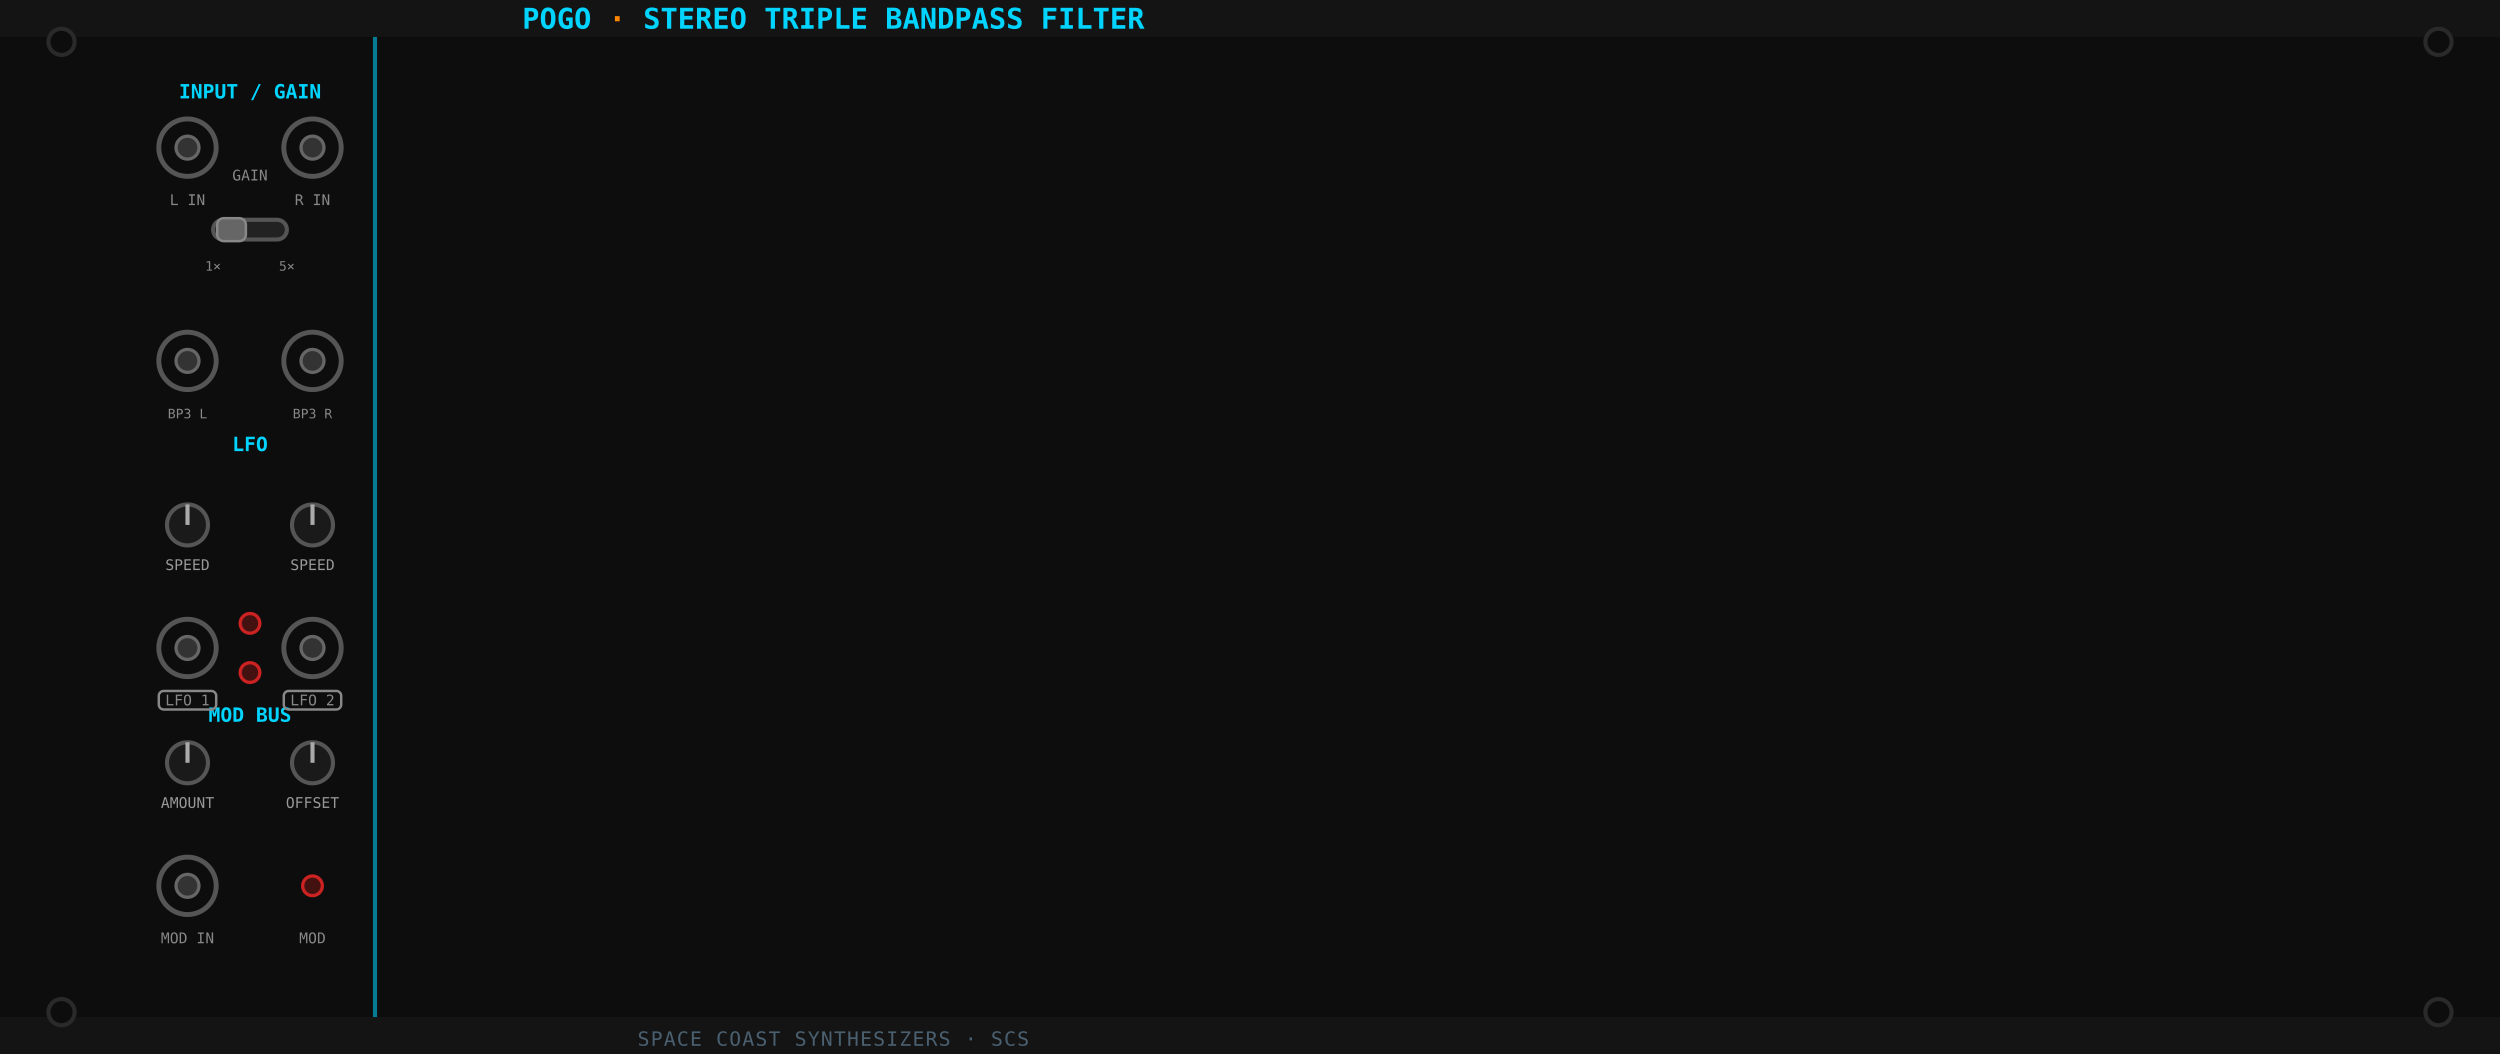
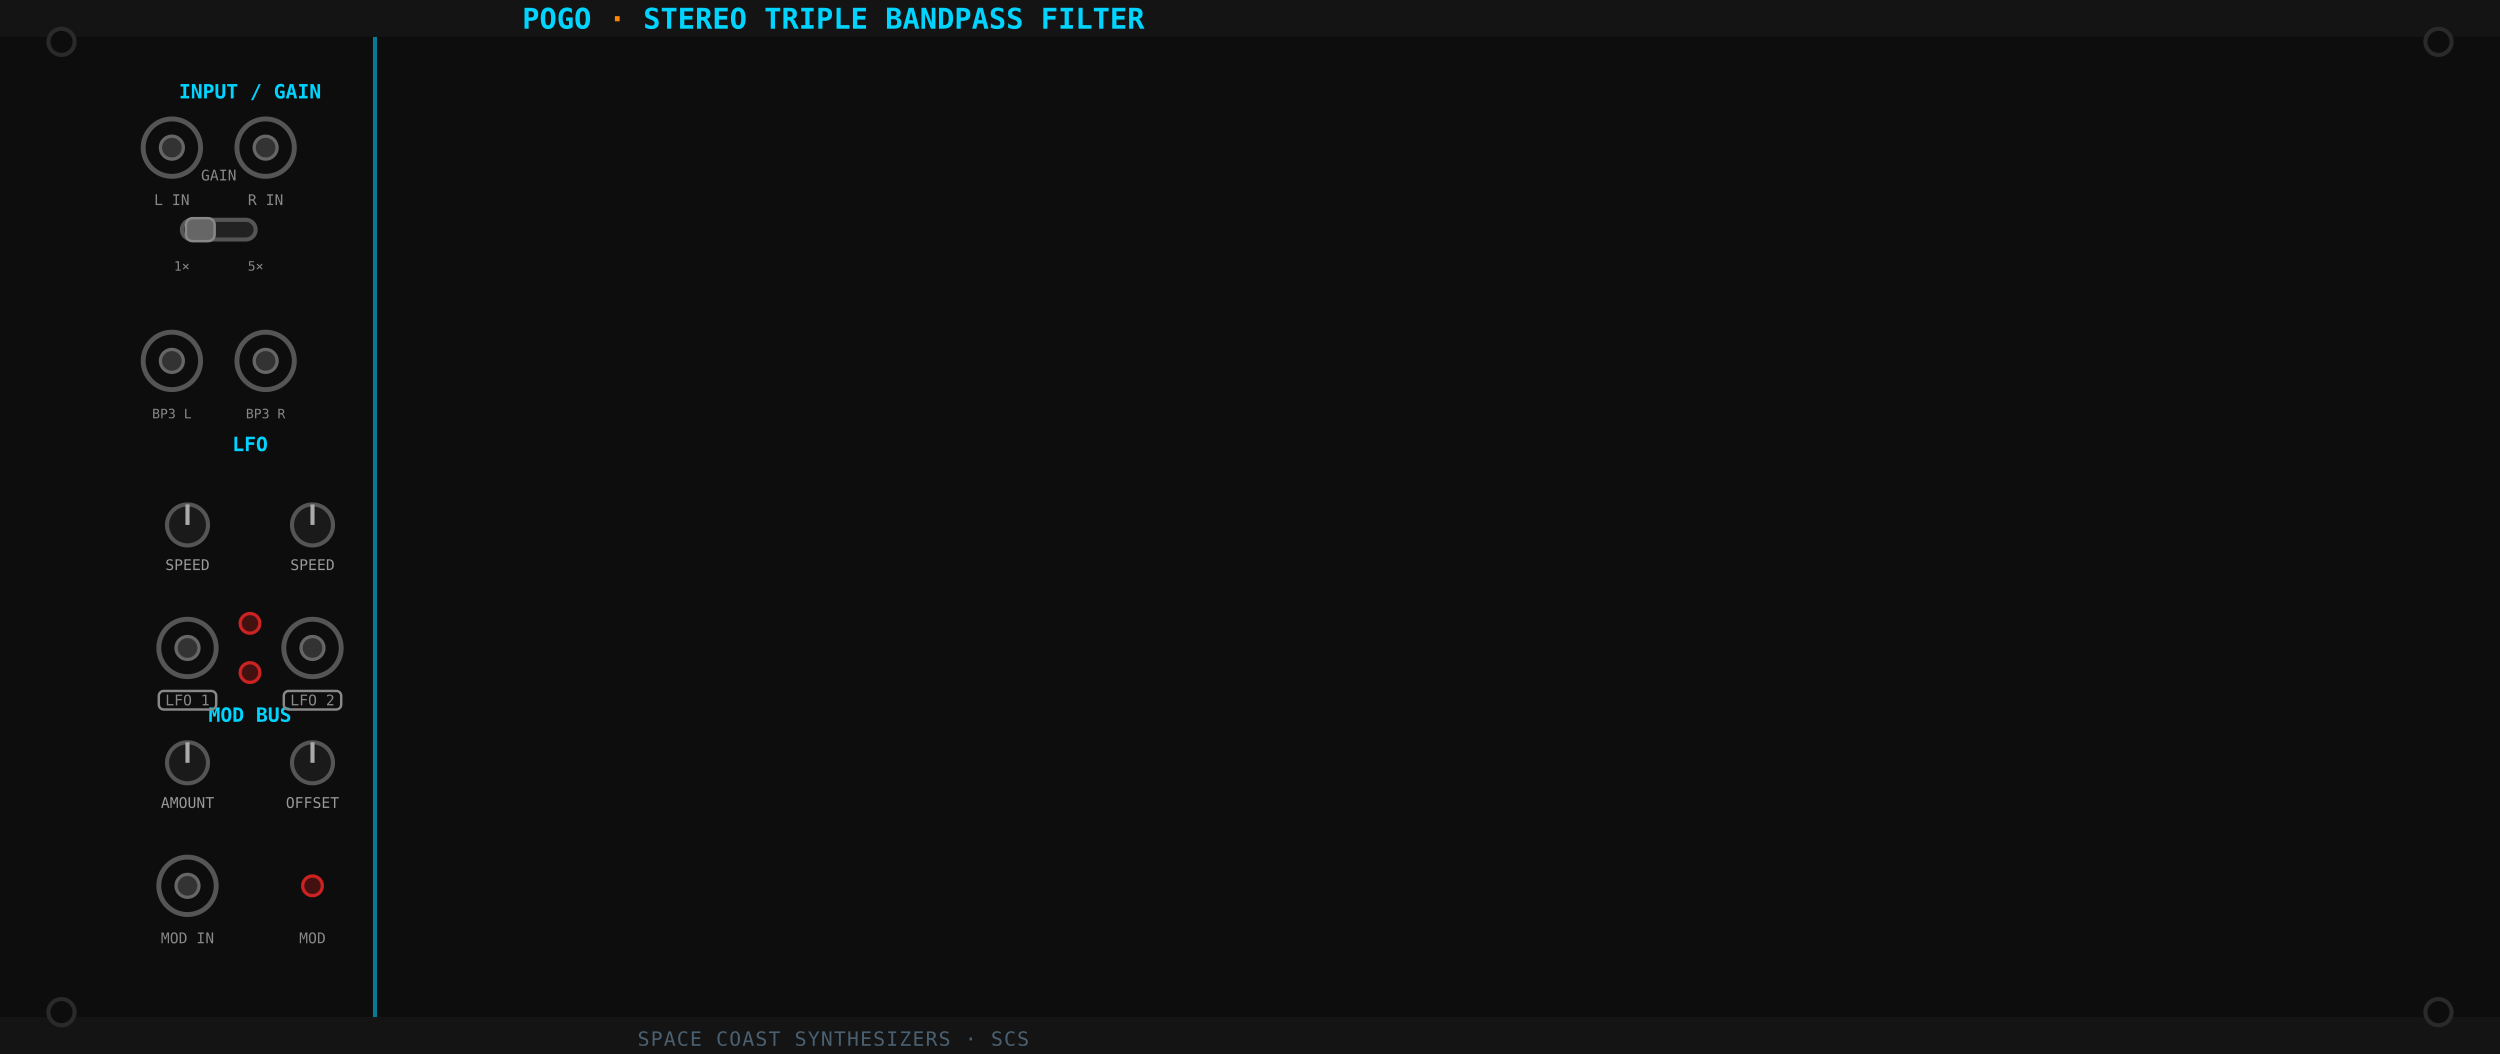
<svg xmlns="http://www.w3.org/2000/svg" width="304.8mm" height="128.5mm" viewBox="0 0 304.80 128.5">
  <rect x="0" y="0" width="304.8" height="128.5" fill="#0d0d0d" />
  <rect x="0" y="0" width="304.8" height="4.5" fill="#141414" />
  <rect x="0" y="124.0" width="304.8" height="4.5" fill="#141414" />
  <circle cx="7.5" cy="5.1" r="1.6" fill="#0d0d0d" stroke="#2a2a2a" stroke-width="0.5" />
  <circle cx="297.3" cy="5.1" r="1.6" fill="#0d0d0d" stroke="#2a2a2a" stroke-width="0.5" />
  <circle cx="7.5" cy="123.4" r="1.6" fill="#0d0d0d" stroke="#2a2a2a" stroke-width="0.5" />
  <circle cx="297.3" cy="123.4" r="1.6" fill="#0d0d0d" stroke="#2a2a2a" stroke-width="0.5" />
  <text x="101.60" y="3.5" fill="#00d4ff" font-family="monospace" font-size="3.5" font-weight="bold" text-anchor="middle">POGO  <tspan fill="#ff8800">·</tspan> STEREO TRIPLE BANDPASS FILTER</text>
  <text x="101.60" y="127.5" fill="#4a6070" font-family="monospace" font-size="2.4" text-anchor="middle" letter-spacing="0.15">SPACE COAST SYNTHESIZERS  ·  SCS</text>
  <line x1="45.72" y1="4.5" x2="45.72" y2="124.0" stroke="#00d4ff" stroke-width="0.5" opacity="0.55" />
  <text x="30.48" y="12.0" fill="#00d4ff" font-family="monospace" font-size="2.4" text-anchor="middle" font-weight="bold">INPUT / GAIN</text>
  <text x="30.48" y="55.0" fill="#00d4ff" font-family="monospace" font-size="2.4" text-anchor="middle" font-weight="bold">LFO</text>
  <text x="30.48" y="88.0" fill="#00d4ff" font-family="monospace" font-size="2.4" text-anchor="middle" font-weight="bold">MOD BUS</text>
-   <circle cx="22.86" cy="18.0" r="3.5" fill="none" stroke="#555" stroke-width="0.6" />
-   <circle cx="22.86" cy="18.0" r="1.4" fill="#333" stroke="#666" stroke-width="0.4" />
-   <text x="22.86" y="25.0" fill="#888" font-family="monospace" font-size="1.8" text-anchor="middle">L IN</text>
-   <circle cx="38.1" cy="18.0" r="3.5" fill="none" stroke="#555" stroke-width="0.6" />
-   <circle cx="38.1" cy="18.0" r="1.4" fill="#333" stroke="#666" stroke-width="0.4" />
-   <text x="38.1" y="25.0" fill="#888" font-family="monospace" font-size="1.8" text-anchor="middle">R IN</text>
-   <text x="30.48" y="22.0" fill="#888" font-family="monospace" font-size="1.8" text-anchor="middle">GAIN</text>
-   <rect x="25.98" y="26.80" width="9" height="2.4" rx="1.2" fill="#222" stroke="#555" stroke-width="0.5" />
-   <rect x="26.48" y="26.60" width="3.5" height="2.8" rx="0.8" fill="#666" stroke="#888" stroke-width="0.3" />
-   <text x="25.98" y="33.0" fill="#888" font-family="monospace" font-size="1.6" text-anchor="middle">1×</text>
-   <text x="34.98" y="33.0" fill="#888" font-family="monospace" font-size="1.6" text-anchor="middle">5×</text>
-   <circle cx="22.86" cy="44.0" r="3.5" fill="none" stroke="#555" stroke-width="0.6" />
-   <circle cx="22.86" cy="44.0" r="1.4" fill="#333" stroke="#666" stroke-width="0.4" />
-   <text x="22.86" y="51.0" fill="#888" font-family="monospace" font-size="1.6" text-anchor="middle">BP3 L</text>
-   <circle cx="38.1" cy="44.0" r="3.5" fill="none" stroke="#555" stroke-width="0.6" />
-   <circle cx="38.1" cy="44.0" r="1.4" fill="#333" stroke="#666" stroke-width="0.4" />
-   <text x="38.1" y="51.0" fill="#888" font-family="monospace" font-size="1.6" text-anchor="middle">BP3 R</text>
+   <circle cx="20.955" cy="18.0" r="3.5" fill="none" stroke="#555" stroke-width="0.6" />
+   <circle cx="20.955" cy="18.0" r="1.4" fill="#333" stroke="#666" stroke-width="0.4" />
+   <text x="20.955" y="25.0" fill="#888" font-family="monospace" font-size="1.8" text-anchor="middle">L IN</text>
+   <circle cx="32.385" cy="18.0" r="3.5" fill="none" stroke="#555" stroke-width="0.6" />
+   <circle cx="32.385" cy="18.0" r="1.4" fill="#333" stroke="#666" stroke-width="0.4" />
+   <text x="32.385" y="25.0" fill="#888" font-family="monospace" font-size="1.8" text-anchor="middle">R IN</text>
+   <text x="26.67" y="22.0" fill="#888" font-family="monospace" font-size="1.8" text-anchor="middle">GAIN</text>
+   <rect x="22.17" y="26.80" width="9" height="2.4" rx="1.2" fill="#222" stroke="#555" stroke-width="0.5" />
+   <rect x="22.67" y="26.60" width="3.5" height="2.8" rx="0.8" fill="#666" stroke="#888" stroke-width="0.3" />
+   <text x="22.17" y="33.0" fill="#888" font-family="monospace" font-size="1.6" text-anchor="middle">1×</text>
+   <text x="31.17" y="33.0" fill="#888" font-family="monospace" font-size="1.6" text-anchor="middle">5×</text>
+   <circle cx="20.955" cy="44.0" r="3.5" fill="none" stroke="#555" stroke-width="0.6" />
+   <circle cx="20.955" cy="44.0" r="1.4" fill="#333" stroke="#666" stroke-width="0.4" />
+   <text x="20.955" y="51.0" fill="#888" font-family="monospace" font-size="1.6" text-anchor="middle">BP3 L</text>
+   <circle cx="32.385" cy="44.0" r="3.5" fill="none" stroke="#555" stroke-width="0.6" />
+   <circle cx="32.385" cy="44.0" r="1.4" fill="#333" stroke="#666" stroke-width="0.4" />
+   <text x="32.385" y="51.0" fill="#888" font-family="monospace" font-size="1.6" text-anchor="middle">BP3 R</text>
  <circle cx="22.86" cy="64.0" r="2.5" fill="#1a1a1a" stroke="#555" stroke-width="0.5" />
  <line x1="22.86" y1="64.0" x2="22.86" y2="61.5" stroke="#aaa" stroke-width="0.5" />
  <text x="22.86" y="69.5" fill="#999" font-family="monospace" font-size="1.8" text-anchor="middle">SPEED</text>
  <circle cx="38.1" cy="64.0" r="2.5" fill="#1a1a1a" stroke="#555" stroke-width="0.5" />
  <line x1="38.1" y1="64.0" x2="38.1" y2="61.5" stroke="#aaa" stroke-width="0.5" />
  <text x="38.1" y="69.5" fill="#999" font-family="monospace" font-size="1.8" text-anchor="middle">SPEED</text>
  <circle cx="22.86" cy="79.0" r="3.5" fill="none" stroke="#555" stroke-width="0.6" />
  <circle cx="22.86" cy="79.0" r="1.4" fill="#333" stroke="#666" stroke-width="0.4" />
  <rect x="19.36" y="84.24" width="7.0" height="2.26" rx="0.6" fill="none" stroke="#888" stroke-width="0.3" />
  <text x="22.86" y="86.0" fill="#888" font-family="monospace" font-size="1.8" text-anchor="middle">LFO 1</text>
  <circle cx="38.1" cy="79.0" r="3.5" fill="none" stroke="#555" stroke-width="0.6" />
  <circle cx="38.1" cy="79.0" r="1.4" fill="#333" stroke="#666" stroke-width="0.4" />
  <rect x="34.60" y="84.24" width="7.0" height="2.26" rx="0.6" fill="none" stroke="#888" stroke-width="0.3" />
  <text x="38.1" y="86.0" fill="#888" font-family="monospace" font-size="1.8" text-anchor="middle">LFO 2</text>
  <circle cx="30.48" cy="76.0" r="1.2" fill="#441111" stroke="#cc2222" stroke-width="0.4" />
  <circle cx="30.48" cy="82.0" r="1.2" fill="#441111" stroke="#cc2222" stroke-width="0.4" />
  <circle cx="22.86" cy="93.0" r="2.5" fill="#1a1a1a" stroke="#555" stroke-width="0.5" />
  <line x1="22.86" y1="93.0" x2="22.86" y2="90.5" stroke="#aaa" stroke-width="0.5" />
  <text x="22.86" y="98.5" fill="#999" font-family="monospace" font-size="1.8" text-anchor="middle">AMOUNT</text>
  <circle cx="38.1" cy="93.0" r="2.5" fill="#1a1a1a" stroke="#555" stroke-width="0.5" />
  <line x1="38.1" y1="93.0" x2="38.1" y2="90.5" stroke="#aaa" stroke-width="0.5" />
  <text x="38.1" y="98.5" fill="#999" font-family="monospace" font-size="1.8" text-anchor="middle">OFFSET</text>
  <circle cx="22.86" cy="108.0" r="3.5" fill="none" stroke="#555" stroke-width="0.6" />
  <circle cx="22.86" cy="108.0" r="1.4" fill="#333" stroke="#666" stroke-width="0.4" />
  <text x="22.86" y="115.0" fill="#888" font-family="monospace" font-size="1.8" text-anchor="middle">MOD IN</text>
  <circle cx="38.1" cy="108.0" r="1.2" fill="#441111" stroke="#cc2222" stroke-width="0.4" />
  <text x="38.1" y="115.0" fill="#888" font-family="monospace" font-size="1.8" text-anchor="middle">MOD</text>
</svg>
